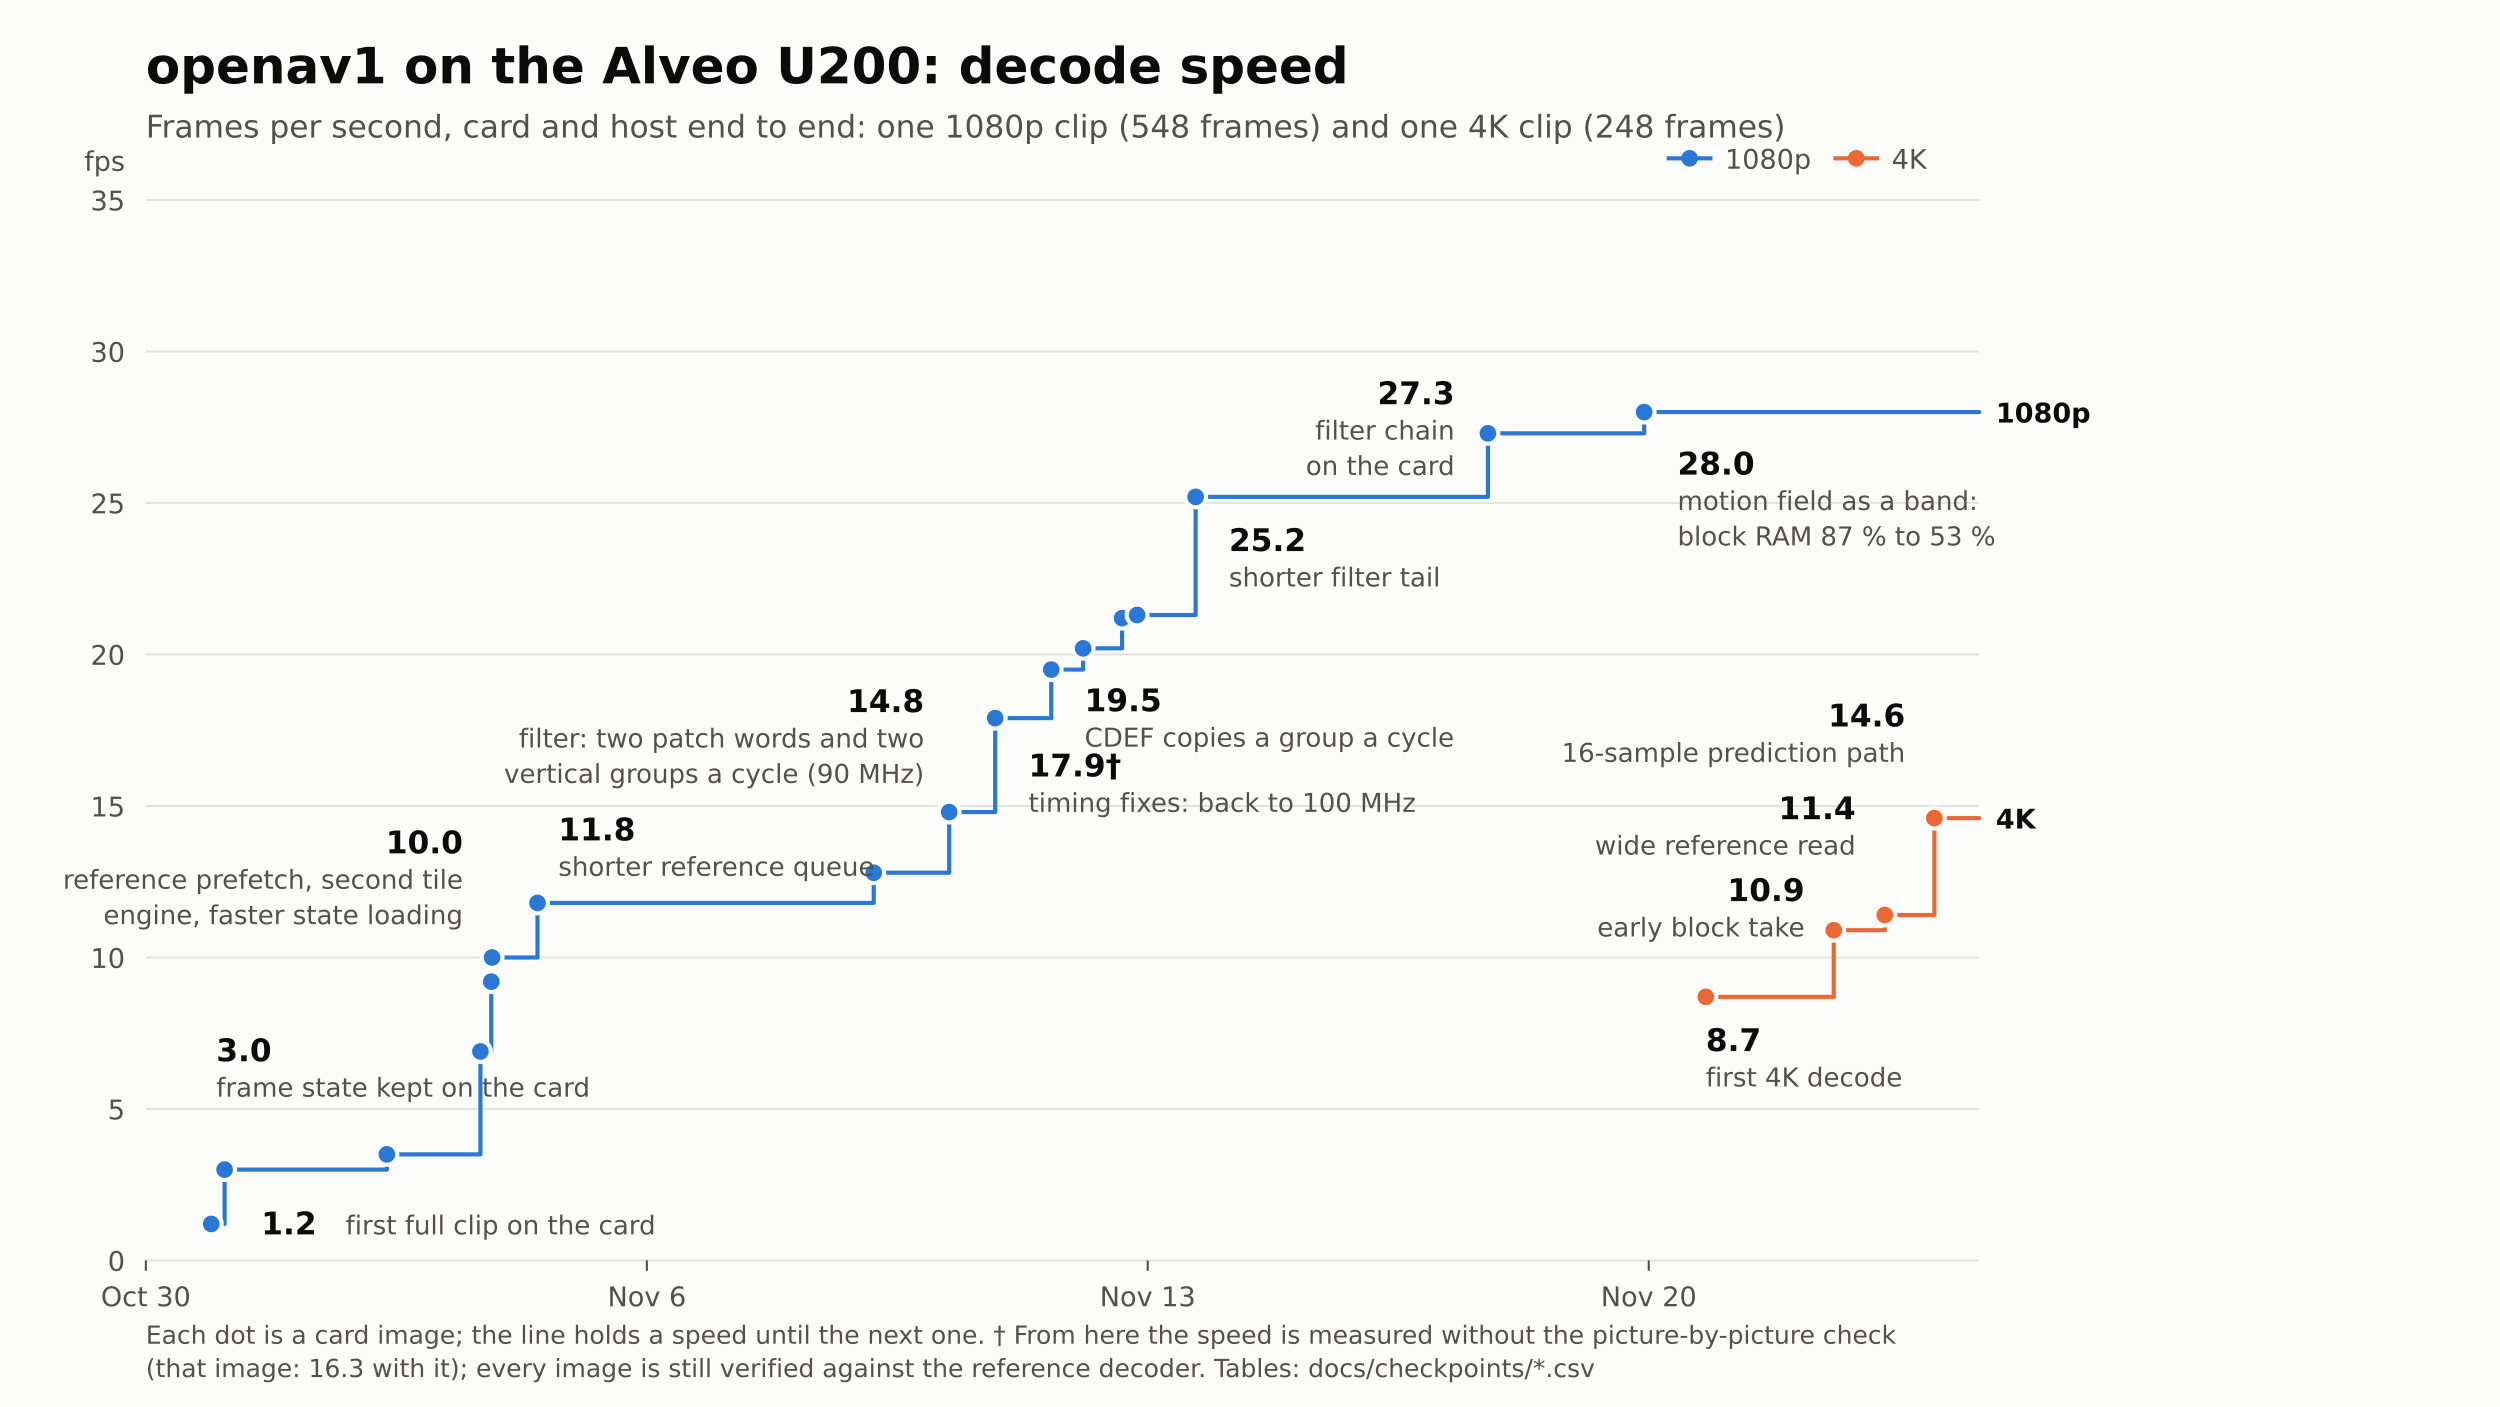
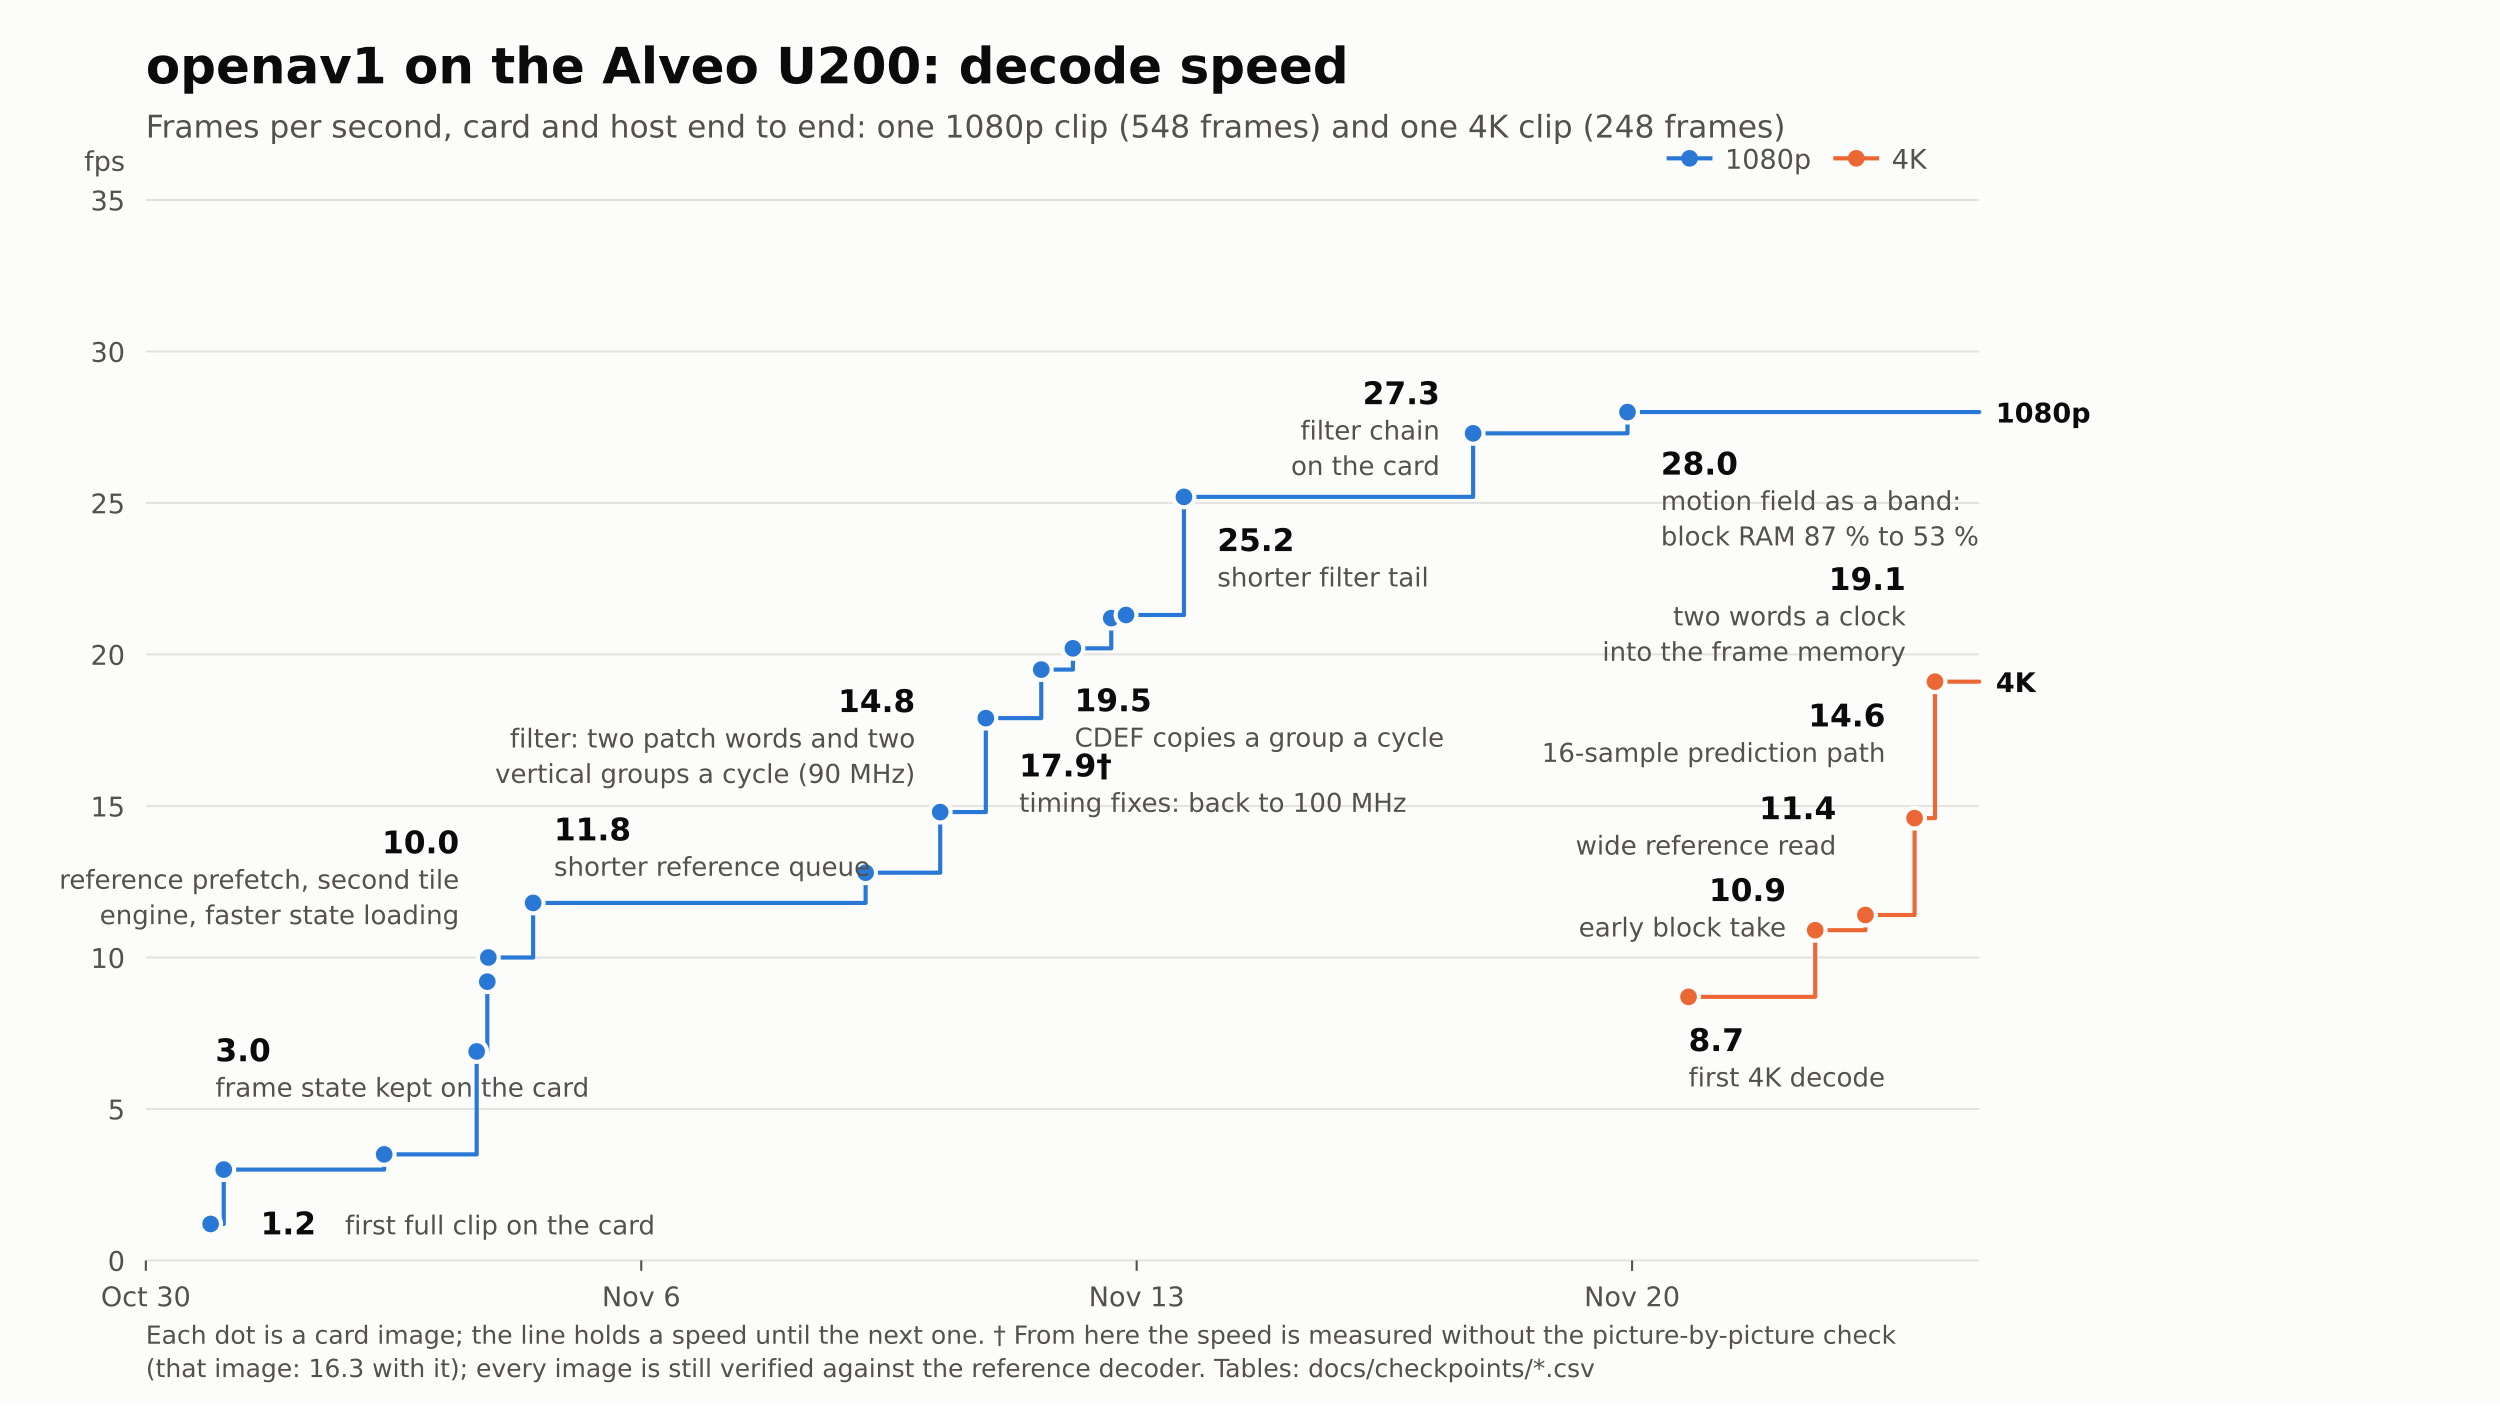
<svg xmlns="http://www.w3.org/2000/svg" width="1200" height="675" viewBox="0 0 1200 675" font-family="DejaVu Sans, Liberation Sans, Arial, sans-serif">
  <rect width="1200" height="675" fill="#fcfcfb" />
  <text x="70" y="40" font-size="24" font-weight="700" fill="#0b0b0b">openav1 on the Alveo U200: decode speed</text>
  <text x="70" y="66" font-size="15" fill="#52514e">Frames per second, card and host end to end: one 1080p clip (548 frames) and one 4K clip (248 frames)</text>
  <line x1="800" x2="822" y1="76" y2="76" stroke="#2a78d6" stroke-width="2" />
  <circle cx="811" cy="76" r="4" fill="#2a78d6" />
  <text x="828" y="81" font-size="13" fill="#52514e">1080p</text>
  <line x1="880" x2="902" y1="76" y2="76" stroke="#eb6834" stroke-width="2" />
  <circle cx="891" cy="76" r="4" fill="#eb6834" />
  <text x="908" y="81" font-size="13" fill="#52514e">4K</text>
  <line x1="70" x2="950" y1="605.0" y2="605.0" stroke="#e4e3df" stroke-width="1" />
  <text x="60" y="610.0" font-size="13" fill="#52514e" text-anchor="end">0</text>
  <line x1="70" x2="950" y1="532.3" y2="532.3" stroke="#e4e3df" stroke-width="1" />
  <text x="60" y="537.3" font-size="13" fill="#52514e" text-anchor="end">5</text>
  <line x1="70" x2="950" y1="459.6" y2="459.6" stroke="#e4e3df" stroke-width="1" />
  <text x="60" y="464.6" font-size="13" fill="#52514e" text-anchor="end">10</text>
  <line x1="70" x2="950" y1="386.9" y2="386.9" stroke="#e4e3df" stroke-width="1" />
  <text x="60" y="391.9" font-size="13" fill="#52514e" text-anchor="end">15</text>
  <line x1="70" x2="950" y1="314.1" y2="314.1" stroke="#e4e3df" stroke-width="1" />
  <text x="60" y="319.1" font-size="13" fill="#52514e" text-anchor="end">20</text>
  <line x1="70" x2="950" y1="241.4" y2="241.4" stroke="#e4e3df" stroke-width="1" />
  <text x="60" y="246.4" font-size="13" fill="#52514e" text-anchor="end">25</text>
  <line x1="70" x2="950" y1="168.7" y2="168.7" stroke="#e4e3df" stroke-width="1" />
  <text x="60" y="173.7" font-size="13" fill="#52514e" text-anchor="end">30</text>
  <line x1="70" x2="950" y1="96.0" y2="96.0" stroke="#e4e3df" stroke-width="1" />
  <text x="60" y="101.0" font-size="13" fill="#52514e" text-anchor="end">35</text>
  <text x="60" y="82" font-size="13" fill="#52514e" text-anchor="end">fps</text>
  <line x1="70.0" x2="70.0" y1="605" y2="610" stroke="#52514e" stroke-width="1" />
  <text x="70.0" y="627" font-size="13" fill="#52514e" text-anchor="middle">Oct 30</text>
-   <line x1="310.5" x2="310.5" y1="605" y2="610" stroke="#52514e" stroke-width="1" />
-   <text x="310.5" y="627" font-size="13" fill="#52514e" text-anchor="middle">Nov 6</text>
-   <line x1="550.9" x2="550.9" y1="605" y2="610" stroke="#52514e" stroke-width="1" />
-   <text x="550.9" y="627" font-size="13" fill="#52514e" text-anchor="middle">Nov 13</text>
-   <line x1="791.4" x2="791.4" y1="605" y2="610" stroke="#52514e" stroke-width="1" />
-   <text x="791.4" y="627" font-size="13" fill="#52514e" text-anchor="middle">Nov 20</text>
+   <line x1="307.8" x2="307.8" y1="605" y2="610" stroke="#52514e" stroke-width="1" />
+   <text x="307.8" y="627" font-size="13" fill="#52514e" text-anchor="middle">Nov 6</text>
+   <line x1="545.6" x2="545.6" y1="605" y2="610" stroke="#52514e" stroke-width="1" />
+   <text x="545.6" y="627" font-size="13" fill="#52514e" text-anchor="middle">Nov 13</text>
+   <line x1="783.4" x2="783.4" y1="605" y2="610" stroke="#52514e" stroke-width="1" />
+   <text x="783.4" y="627" font-size="13" fill="#52514e" text-anchor="middle">Nov 20</text>
  <text x="958.0" y="202.8" font-size="13" font-weight="700" fill="#0b0b0b">1080p</text>
-   <path d="M101.4,587.5 L107.8,587.5 L107.8,561.4 L185.7,561.4 L185.7,554.1 L230.6,554.1 L230.6,504.7 L235.8,504.7 L235.8,471.2 L236.2,471.2 L236.2,459.6 L258.0,459.6 L258.0,433.4 L419.4,433.4 L419.4,418.9 L455.6,418.9 L455.6,389.8 L477.7,389.8 L477.7,344.7 L504.6,344.7 L504.6,321.4 L519.9,321.4 L519.9,311.2 L538.6,311.2 L538.6,296.7 L545.8,296.7 L545.8,295.2 L573.9,295.2 L573.9,238.5 L714.2,238.5 L714.2,208.0 L789.2,208.0 L789.2,197.8 L950.0,197.8" fill="none" stroke="#2a78d6" stroke-width="2" stroke-linejoin="round" stroke-linecap="round" />
-   <circle cx="101.4" cy="587.5" r="5" fill="#2a78d6" stroke="#fcfcfb" stroke-width="2" />
-   <circle cx="107.8" cy="561.4" r="5" fill="#2a78d6" stroke="#fcfcfb" stroke-width="2" />
-   <circle cx="185.7" cy="554.1" r="5" fill="#2a78d6" stroke="#fcfcfb" stroke-width="2" />
-   <circle cx="230.6" cy="504.7" r="5" fill="#2a78d6" stroke="#fcfcfb" stroke-width="2" />
-   <circle cx="235.8" cy="471.2" r="5" fill="#2a78d6" stroke="#fcfcfb" stroke-width="2" />
-   <circle cx="236.2" cy="459.6" r="5" fill="#2a78d6" stroke="#fcfcfb" stroke-width="2" />
-   <circle cx="258.0" cy="433.4" r="5" fill="#2a78d6" stroke="#fcfcfb" stroke-width="2" />
-   <circle cx="419.4" cy="418.9" r="5" fill="#2a78d6" stroke="#fcfcfb" stroke-width="2" />
-   <circle cx="455.6" cy="389.8" r="5" fill="#2a78d6" stroke="#fcfcfb" stroke-width="2" />
-   <circle cx="477.7" cy="344.7" r="5" fill="#2a78d6" stroke="#fcfcfb" stroke-width="2" />
-   <circle cx="504.6" cy="321.4" r="5" fill="#2a78d6" stroke="#fcfcfb" stroke-width="2" />
-   <circle cx="519.9" cy="311.2" r="5" fill="#2a78d6" stroke="#fcfcfb" stroke-width="2" />
-   <circle cx="538.6" cy="296.7" r="5" fill="#2a78d6" stroke="#fcfcfb" stroke-width="2" />
-   <circle cx="545.8" cy="295.2" r="5" fill="#2a78d6" stroke="#fcfcfb" stroke-width="2" />
-   <circle cx="573.9" cy="238.5" r="5" fill="#2a78d6" stroke="#fcfcfb" stroke-width="2" />
-   <circle cx="714.2" cy="208.0" r="5" fill="#2a78d6" stroke="#fcfcfb" stroke-width="2" />
-   <circle cx="789.2" cy="197.8" r="5" fill="#2a78d6" stroke="#fcfcfb" stroke-width="2" />
-   <text x="958.0" y="397.7" font-size="13" font-weight="700" fill="#0b0b0b">4K</text>
-   <path d="M818.8,478.5 L880.2,478.5 L880.2,446.5 L904.7,446.5 L904.7,439.2 L928.5,439.2 L928.5,392.7 L950.0,392.7" fill="none" stroke="#eb6834" stroke-width="2" stroke-linejoin="round" stroke-linecap="round" />
-   <circle cx="818.8" cy="478.5" r="5" fill="#eb6834" stroke="#fcfcfb" stroke-width="2" />
-   <circle cx="880.2" cy="446.5" r="5" fill="#eb6834" stroke="#fcfcfb" stroke-width="2" />
-   <circle cx="904.7" cy="439.2" r="5" fill="#eb6834" stroke="#fcfcfb" stroke-width="2" />
-   <circle cx="928.5" cy="392.7" r="5" fill="#eb6834" stroke="#fcfcfb" stroke-width="2" />
-   <text x="125.4" y="592.5" font-size="15" font-weight="700" fill="#0b0b0b" text-anchor="start">1.2</text>
-   <text x="165.9" y="592.5" font-size="12.5" fill="#52514e">first full clip on the card</text>
-   <text x="103.8" y="509.4" font-size="15" font-weight="700" fill="#0b0b0b" text-anchor="start">3.0</text>
-   <text x="103.8" y="526.4" font-size="12.5" fill="#52514e" text-anchor="start">frame state kept on the card</text>
-   <text x="222.2" y="409.6" font-size="15" font-weight="700" fill="#0b0b0b" text-anchor="end">10.0</text>
-   <text x="222.2" y="426.6" font-size="12.5" fill="#52514e" text-anchor="end">reference prefetch, second tile</text>
-   <text x="222.2" y="443.6" font-size="12.5" fill="#52514e" text-anchor="end">engine, faster state loading</text>
-   <text x="268.0" y="403.4" font-size="15" font-weight="700" fill="#0b0b0b" text-anchor="start">11.8</text>
-   <text x="268.0" y="420.4" font-size="12.5" fill="#52514e" text-anchor="start">shorter reference queue</text>
-   <text x="443.6" y="341.8" font-size="15" font-weight="700" fill="#0b0b0b" text-anchor="end">14.8</text>
-   <text x="443.6" y="358.8" font-size="12.5" fill="#52514e" text-anchor="end">filter: two patch words and two</text>
-   <text x="443.6" y="375.8" font-size="12.5" fill="#52514e" text-anchor="end">vertical groups a cycle (90 MHz)</text>
-   <text x="493.7" y="372.7" font-size="15" font-weight="700" fill="#0b0b0b" text-anchor="start">17.9†</text>
-   <text x="493.7" y="389.7" font-size="12.5" fill="#52514e" text-anchor="start">timing fixes: back to 100 MHz</text>
-   <text x="520.6" y="341.4" font-size="15" font-weight="700" fill="#0b0b0b" text-anchor="start">19.5</text>
-   <text x="520.6" y="358.4" font-size="12.5" fill="#52514e" text-anchor="start">CDEF copies a group a cycle</text>
-   <text x="589.9" y="264.5" font-size="15" font-weight="700" fill="#0b0b0b" text-anchor="start">25.2</text>
-   <text x="589.9" y="281.5" font-size="12.5" fill="#52514e" text-anchor="start">shorter filter tail</text>
-   <text x="698.2" y="194.0" font-size="15" font-weight="700" fill="#0b0b0b" text-anchor="end">27.3</text>
-   <text x="698.2" y="211.0" font-size="12.5" fill="#52514e" text-anchor="end">filter chain</text>
-   <text x="698.2" y="228.0" font-size="12.5" fill="#52514e" text-anchor="end">on the card</text>
-   <text x="805.2" y="227.8" font-size="15" font-weight="700" fill="#0b0b0b" text-anchor="start">28.0</text>
-   <text x="805.2" y="244.8" font-size="12.5" fill="#52514e" text-anchor="start">motion field as a band:</text>
-   <text x="805.2" y="261.8" font-size="12.5" fill="#52514e" text-anchor="start">block RAM 87 % to 53 %</text>
-   <text x="818.8" y="504.5" font-size="15" font-weight="700" fill="#0b0b0b" text-anchor="start">8.7</text>
-   <text x="818.8" y="521.5" font-size="12.5" fill="#52514e" text-anchor="start">first 4K decode</text>
-   <text x="866.2" y="432.5" font-size="15" font-weight="700" fill="#0b0b0b" text-anchor="end">10.9</text>
-   <text x="866.2" y="449.5" font-size="12.5" fill="#52514e" text-anchor="end">early block take</text>
-   <text x="890.7" y="393.2" font-size="15" font-weight="700" fill="#0b0b0b" text-anchor="end">11.4</text>
-   <text x="890.7" y="410.2" font-size="12.5" fill="#52514e" text-anchor="end">wide reference read</text>
-   <text x="914.5" y="348.7" font-size="15" font-weight="700" fill="#0b0b0b" text-anchor="end">14.6</text>
-   <text x="914.5" y="365.7" font-size="12.5" fill="#52514e" text-anchor="end">16-sample prediction path</text>
+   <path d="M101.1,587.5 L107.4,587.5 L107.4,561.4 L184.4,561.4 L184.4,554.1 L228.8,554.1 L228.8,504.7 L233.9,504.7 L233.9,471.2 L234.4,471.2 L234.4,459.6 L255.9,459.6 L255.9,433.4 L415.5,433.4 L415.5,418.9 L451.3,418.9 L451.3,389.8 L473.2,389.8 L473.2,344.7 L499.8,344.7 L499.8,321.4 L515.0,321.4 L515.0,311.2 L533.4,311.2 L533.4,296.7 L540.5,296.7 L540.5,295.2 L568.3,295.2 L568.3,238.5 L707.1,238.5 L707.1,208.0 L781.2,208.0 L781.2,197.8 L950.0,197.8" fill="none" stroke="#2a78d6" stroke-width="2" stroke-linejoin="round" stroke-linecap="round" />
+   <circle cx="101.1" cy="587.5" r="5" fill="#2a78d6" stroke="#fcfcfb" stroke-width="2" />
+   <circle cx="107.4" cy="561.4" r="5" fill="#2a78d6" stroke="#fcfcfb" stroke-width="2" />
+   <circle cx="184.4" cy="554.1" r="5" fill="#2a78d6" stroke="#fcfcfb" stroke-width="2" />
+   <circle cx="228.8" cy="504.7" r="5" fill="#2a78d6" stroke="#fcfcfb" stroke-width="2" />
+   <circle cx="233.9" cy="471.2" r="5" fill="#2a78d6" stroke="#fcfcfb" stroke-width="2" />
+   <circle cx="234.4" cy="459.6" r="5" fill="#2a78d6" stroke="#fcfcfb" stroke-width="2" />
+   <circle cx="255.9" cy="433.4" r="5" fill="#2a78d6" stroke="#fcfcfb" stroke-width="2" />
+   <circle cx="415.5" cy="418.9" r="5" fill="#2a78d6" stroke="#fcfcfb" stroke-width="2" />
+   <circle cx="451.3" cy="389.8" r="5" fill="#2a78d6" stroke="#fcfcfb" stroke-width="2" />
+   <circle cx="473.2" cy="344.7" r="5" fill="#2a78d6" stroke="#fcfcfb" stroke-width="2" />
+   <circle cx="499.8" cy="321.4" r="5" fill="#2a78d6" stroke="#fcfcfb" stroke-width="2" />
+   <circle cx="515.0" cy="311.2" r="5" fill="#2a78d6" stroke="#fcfcfb" stroke-width="2" />
+   <circle cx="533.4" cy="296.7" r="5" fill="#2a78d6" stroke="#fcfcfb" stroke-width="2" />
+   <circle cx="540.5" cy="295.2" r="5" fill="#2a78d6" stroke="#fcfcfb" stroke-width="2" />
+   <circle cx="568.3" cy="238.5" r="5" fill="#2a78d6" stroke="#fcfcfb" stroke-width="2" />
+   <circle cx="707.1" cy="208.0" r="5" fill="#2a78d6" stroke="#fcfcfb" stroke-width="2" />
+   <circle cx="781.2" cy="197.8" r="5" fill="#2a78d6" stroke="#fcfcfb" stroke-width="2" />
+   <text x="958.0" y="332.2" font-size="13" font-weight="700" fill="#0b0b0b">4K</text>
+   <path d="M810.5,478.5 L871.3,478.5 L871.3,446.5 L895.4,446.5 L895.4,439.2 L919.0,439.2 L919.0,392.7 L928.8,392.7 L928.8,327.2 L950.0,327.2" fill="none" stroke="#eb6834" stroke-width="2" stroke-linejoin="round" stroke-linecap="round" />
+   <circle cx="810.5" cy="478.5" r="5" fill="#eb6834" stroke="#fcfcfb" stroke-width="2" />
+   <circle cx="871.3" cy="446.5" r="5" fill="#eb6834" stroke="#fcfcfb" stroke-width="2" />
+   <circle cx="895.4" cy="439.2" r="5" fill="#eb6834" stroke="#fcfcfb" stroke-width="2" />
+   <circle cx="919.0" cy="392.7" r="5" fill="#eb6834" stroke="#fcfcfb" stroke-width="2" />
+   <circle cx="928.8" cy="327.2" r="5" fill="#eb6834" stroke="#fcfcfb" stroke-width="2" />
+   <text x="125.1" y="592.5" font-size="15" font-weight="700" fill="#0b0b0b" text-anchor="start">1.2</text>
+   <text x="165.6" y="592.5" font-size="12.5" fill="#52514e">first full clip on the card</text>
+   <text x="103.4" y="509.4" font-size="15" font-weight="700" fill="#0b0b0b" text-anchor="start">3.0</text>
+   <text x="103.4" y="526.4" font-size="12.5" fill="#52514e" text-anchor="start">frame state kept on the card</text>
+   <text x="220.4" y="409.6" font-size="15" font-weight="700" fill="#0b0b0b" text-anchor="end">10.0</text>
+   <text x="220.4" y="426.6" font-size="12.5" fill="#52514e" text-anchor="end">reference prefetch, second tile</text>
+   <text x="220.4" y="443.6" font-size="12.5" fill="#52514e" text-anchor="end">engine, faster state loading</text>
+   <text x="265.9" y="403.4" font-size="15" font-weight="700" fill="#0b0b0b" text-anchor="start">11.8</text>
+   <text x="265.9" y="420.4" font-size="12.5" fill="#52514e" text-anchor="start">shorter reference queue</text>
+   <text x="439.3" y="341.8" font-size="15" font-weight="700" fill="#0b0b0b" text-anchor="end">14.8</text>
+   <text x="439.3" y="358.8" font-size="12.5" fill="#52514e" text-anchor="end">filter: two patch words and two</text>
+   <text x="439.3" y="375.8" font-size="12.5" fill="#52514e" text-anchor="end">vertical groups a cycle (90 MHz)</text>
+   <text x="489.2" y="372.7" font-size="15" font-weight="700" fill="#0b0b0b" text-anchor="start">17.9†</text>
+   <text x="489.2" y="389.7" font-size="12.5" fill="#52514e" text-anchor="start">timing fixes: back to 100 MHz</text>
+   <text x="515.8" y="341.4" font-size="15" font-weight="700" fill="#0b0b0b" text-anchor="start">19.5</text>
+   <text x="515.8" y="358.4" font-size="12.5" fill="#52514e" text-anchor="start">CDEF copies a group a cycle</text>
+   <text x="584.3" y="264.5" font-size="15" font-weight="700" fill="#0b0b0b" text-anchor="start">25.2</text>
+   <text x="584.3" y="281.5" font-size="12.5" fill="#52514e" text-anchor="start">shorter filter tail</text>
+   <text x="691.1" y="194.0" font-size="15" font-weight="700" fill="#0b0b0b" text-anchor="end">27.3</text>
+   <text x="691.1" y="211.0" font-size="12.5" fill="#52514e" text-anchor="end">filter chain</text>
+   <text x="691.1" y="228.0" font-size="12.5" fill="#52514e" text-anchor="end">on the card</text>
+   <text x="797.2" y="227.8" font-size="15" font-weight="700" fill="#0b0b0b" text-anchor="start">28.0</text>
+   <text x="797.2" y="244.8" font-size="12.5" fill="#52514e" text-anchor="start">motion field as a band:</text>
+   <text x="797.2" y="261.8" font-size="12.5" fill="#52514e" text-anchor="start">block RAM 87 % to 53 %</text>
+   <text x="810.5" y="504.5" font-size="15" font-weight="700" fill="#0b0b0b" text-anchor="start">8.7</text>
+   <text x="810.5" y="521.5" font-size="12.5" fill="#52514e" text-anchor="start">first 4K decode</text>
+   <text x="857.3" y="432.5" font-size="15" font-weight="700" fill="#0b0b0b" text-anchor="end">10.9</text>
+   <text x="857.3" y="449.5" font-size="12.5" fill="#52514e" text-anchor="end">early block take</text>
+   <text x="881.4" y="393.2" font-size="15" font-weight="700" fill="#0b0b0b" text-anchor="end">11.4</text>
+   <text x="881.4" y="410.2" font-size="12.5" fill="#52514e" text-anchor="end">wide reference read</text>
+   <text x="905.0" y="348.7" font-size="15" font-weight="700" fill="#0b0b0b" text-anchor="end">14.6</text>
+   <text x="905.0" y="365.7" font-size="12.5" fill="#52514e" text-anchor="end">16-sample prediction path</text>
+   <text x="914.8" y="283.2" font-size="15" font-weight="700" fill="#0b0b0b" text-anchor="end">19.1</text>
+   <text x="914.8" y="300.2" font-size="12.5" fill="#52514e" text-anchor="end">two words a clock</text>
+   <text x="914.8" y="317.2" font-size="12.5" fill="#52514e" text-anchor="end">into the frame memory</text>
  <text x="70" y="645" font-size="12" fill="#52514e">Each dot is a card image; the line holds a speed until the next one. † From here the speed is measured without the picture-by-picture check</text>
  <text x="70" y="661" font-size="12" fill="#52514e">(that image: 16.3 with it); every image is still verified against the reference decoder. Tables: docs/checkpoints/*.csv</text>
</svg>
